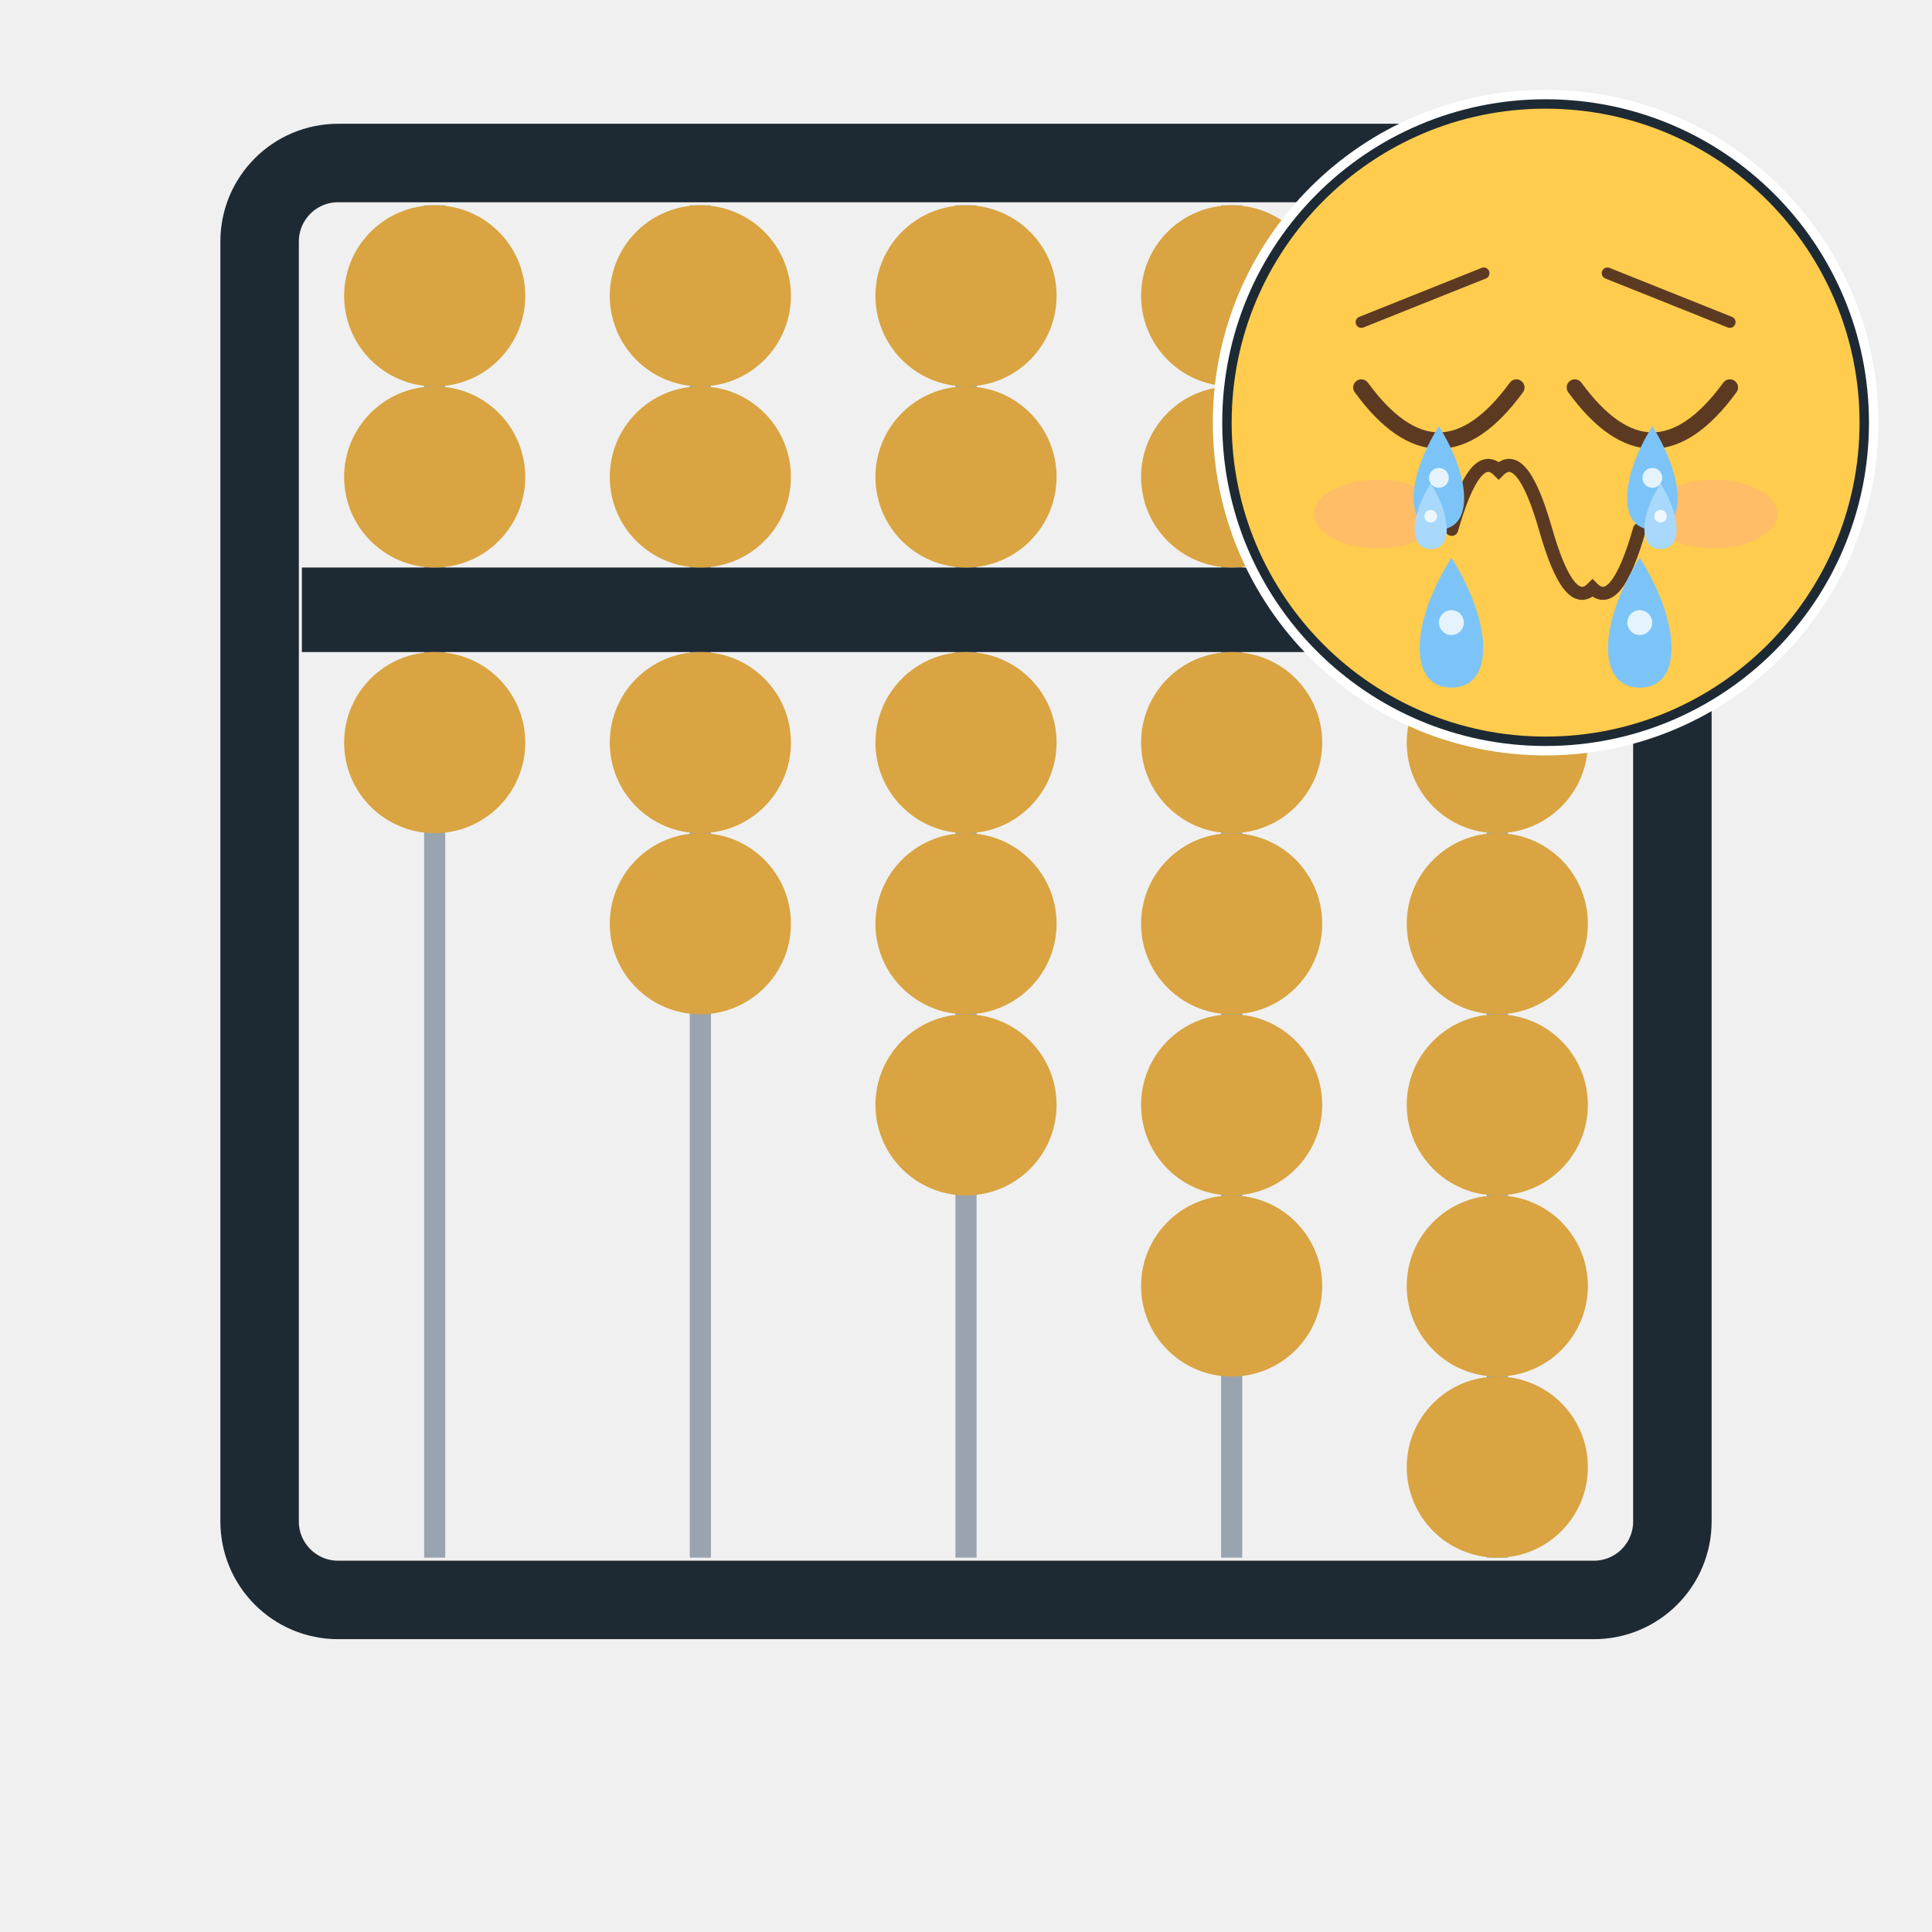
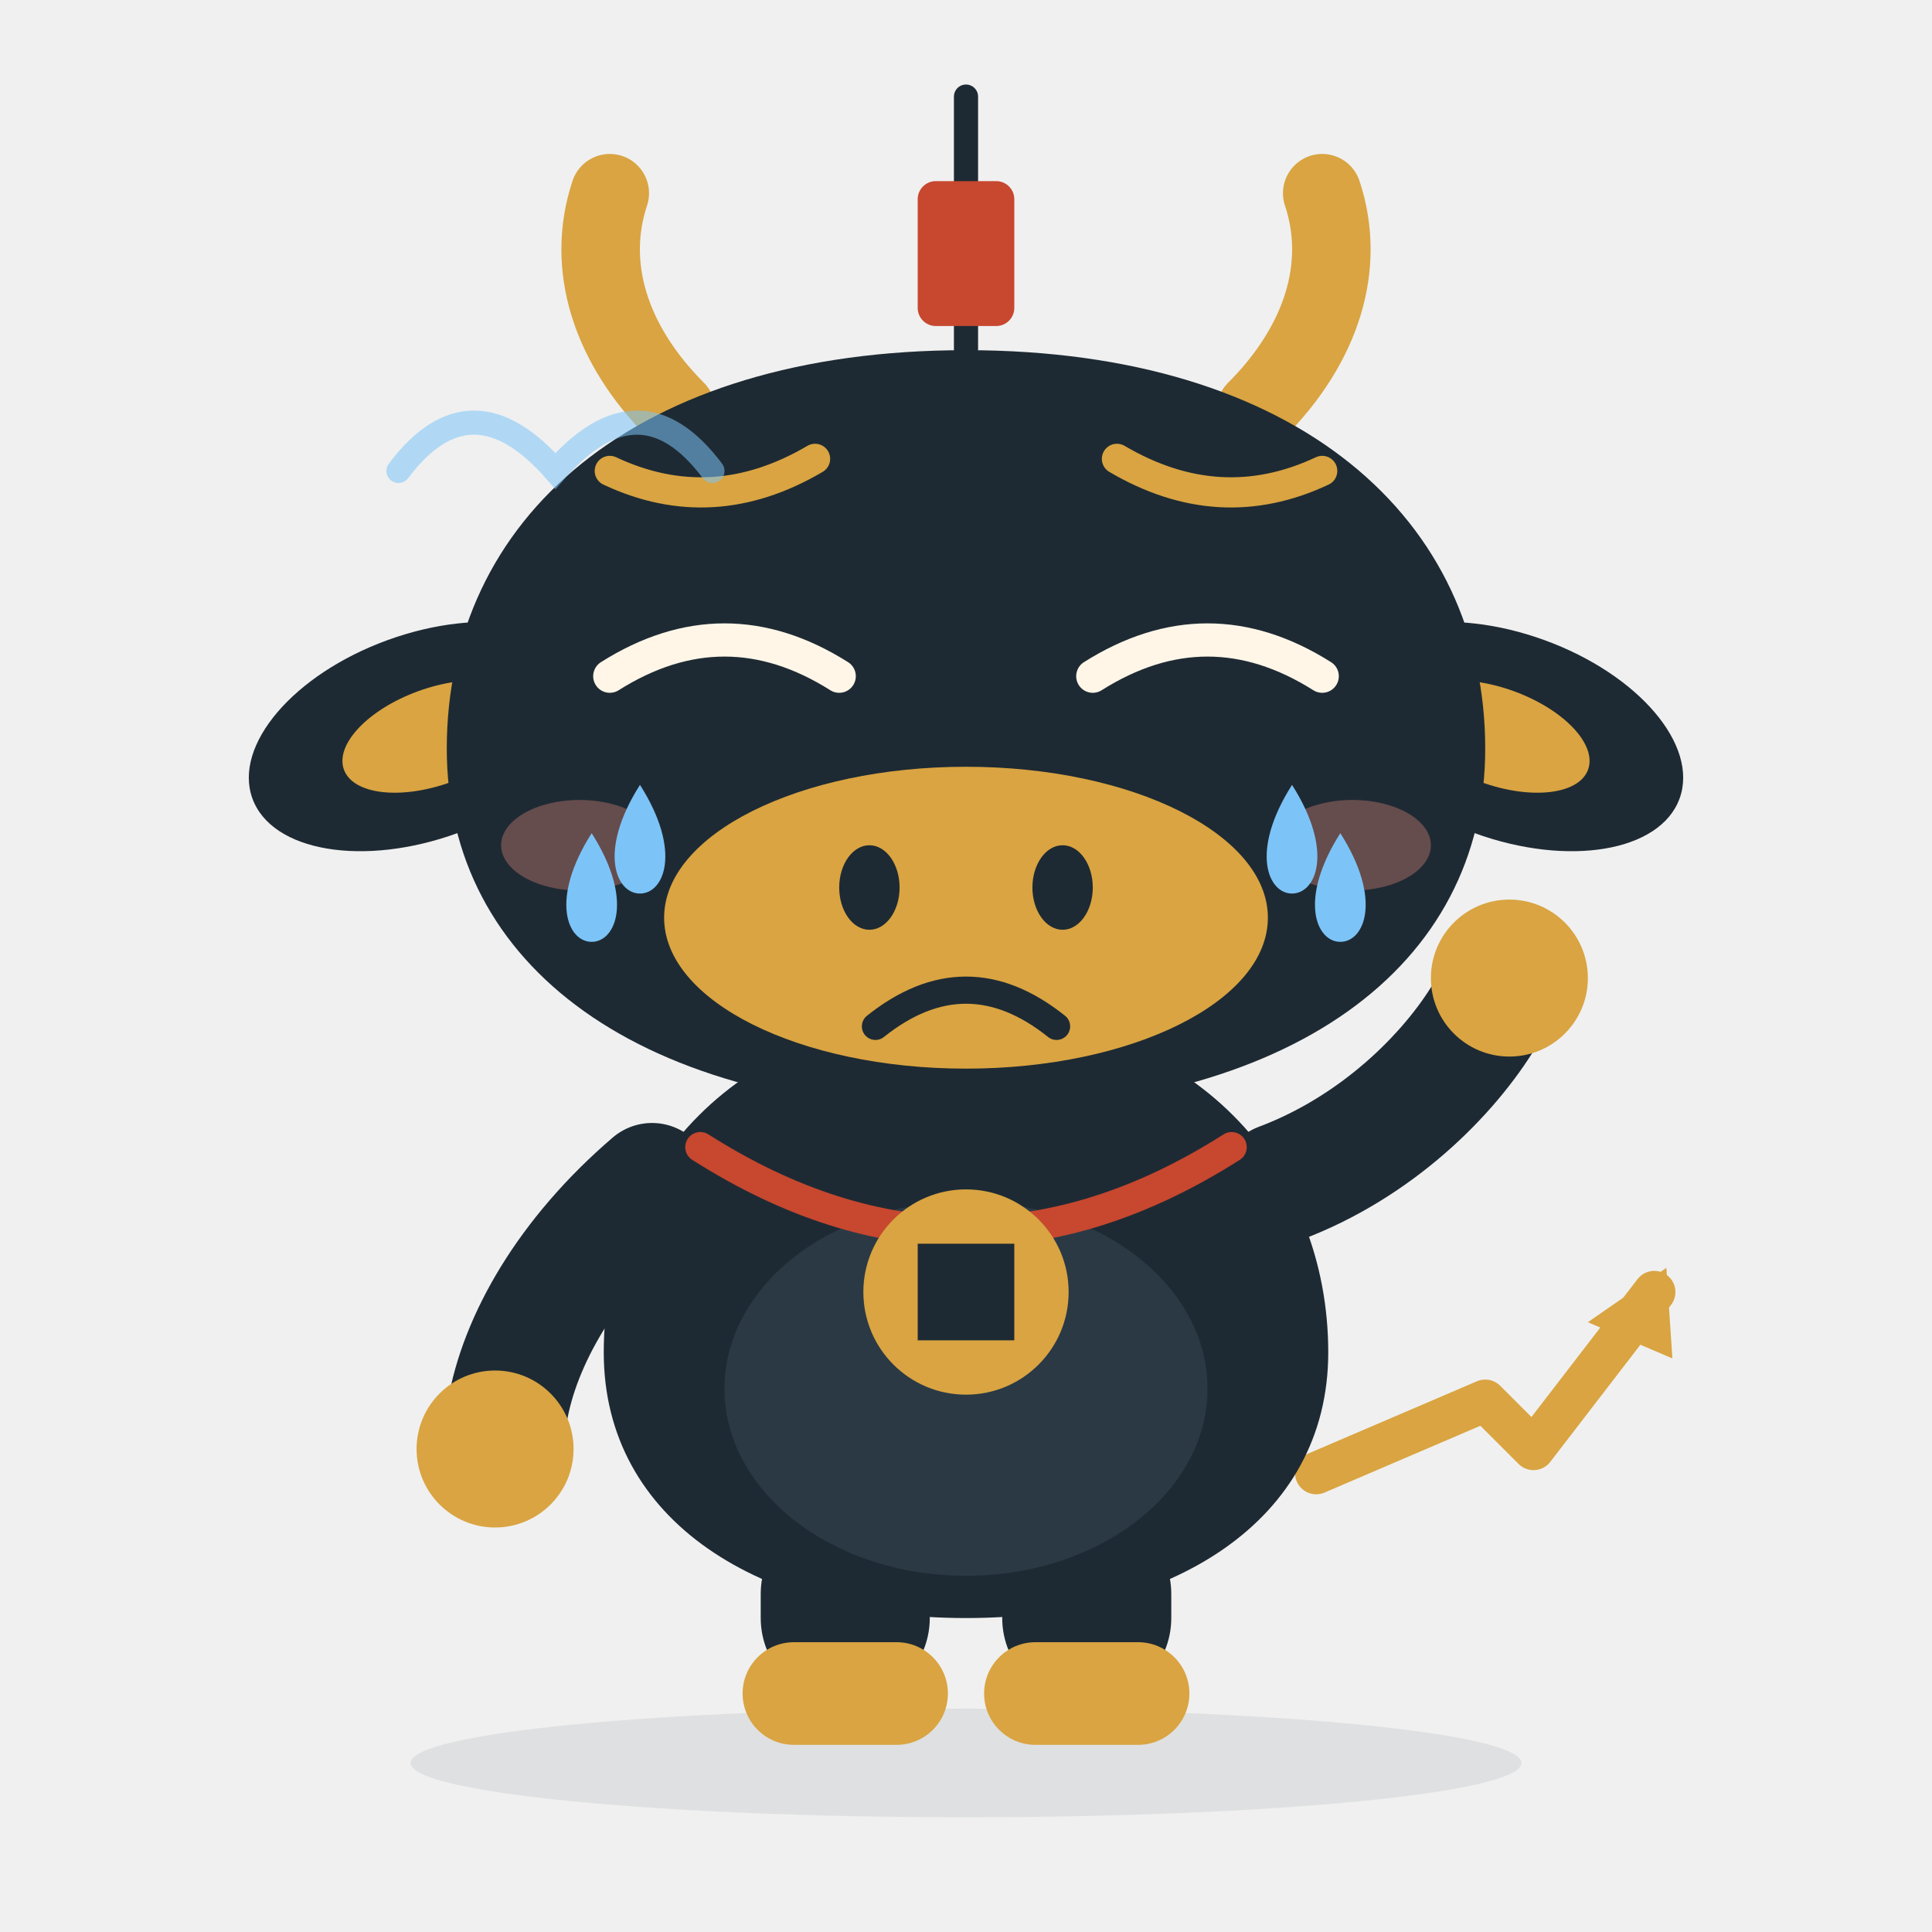
- <svg xmlns="http://www.w3.org/2000/svg" viewBox="0 0 320 320" width="320" height="320" role="img" aria-label="算子 · 哭 Cry">
+ <svg xmlns="http://www.w3.org/2000/svg" viewBox="0 0 320 320" width="320" height="320" role="img" aria-label="犇犇 · 哭 Cry">
  <style>
- .ex-motion { animation: ex-sob 0.9s ease-in-out infinite; transform-box: fill-box; transform-origin: 50% 50%; }
- .ex-anim-tear { animation: ex-tear 1.8s ease-in infinite; transform-box: fill-box; transform-origin: center; }
- .ex-anim-sweat { animation: ex-tear 1.5s ease-in infinite; transform-box: fill-box; transform-origin: center; }
- .ex-anim-heart { animation: ex-heart 2.2s ease-out infinite; transform-box: fill-box; transform-origin: center; }
- .ex-anim-spark { animation: ex-spark 1.9s ease-in-out infinite; transform-box: fill-box; transform-origin: center; }
- .ex-anim-rain { animation: ex-rain 1.4s linear infinite; transform-box: fill-box; transform-origin: center; }
- .ex-anim-confetti { animation: ex-confetti 2.4s linear infinite; transform-box: fill-box; transform-origin: center; }
- .ex-anim-pulse { animation: ex-pulse 1.6s ease-in-out infinite; transform-box: fill-box; transform-origin: center; }
- .ex-anim-knock { animation: ex-knock 0.55s ease-in-out infinite; transform-box: fill-box; transform-origin: center; }
- .ex-anim-knockline { animation: ex-knockline 0.55s ease-out infinite; transform-box: fill-box; transform-origin: center; }
- .ex-anim-palm { animation: ex-palm 0.9s ease-in-out infinite; transform-box: fill-box; transform-origin: center; }
- .ex-anim-steam { animation: ex-steam 1.8s ease-out infinite; transform-box: fill-box; transform-origin: center; }
- .ex-anim-shock { animation: ex-shock 0.5s ease-in-out infinite; transform-box: fill-box; transform-origin: center; }
- .ex-anim-please { animation: ex-please 1.4s ease-in-out infinite; transform-box: fill-box; transform-origin: center; }
- .ex-anim-drift { animation: ex-drift 4.5s ease-in-out infinite; transform-box: fill-box; transform-origin: center; }
- @keyframes ex-sob { 0%,100% { transform: translateY(0); } 50% { transform: translateY(4.33px); } }
+ .ex-motion { transform-box: fill-box; transform-origin: 50% 100%; animation: ex-slump 3s ease-in-out infinite; }
+ .ex-anim-tear, .ex-anim-sweat, .ex-anim-heart, .ex-anim-spark, .ex-anim-rain,
+ .ex-anim-confetti, .ex-anim-pulse, .ex-anim-knock, .ex-anim-knockline,
+ .ex-anim-palm, .ex-anim-steam, .ex-anim-shock, .ex-anim-please, .ex-anim-drift {
+   transform-box: fill-box; transform-origin: center;
+ }
+ .ex-anim-tear { animation: ex-tear 1.8s ease-in infinite; }
+ .ex-anim-sweat { animation: ex-tear 1.5s ease-in infinite; }
+ .ex-anim-heart { animation: ex-heart 2.2s ease-out infinite; }
+ .ex-anim-spark { animation: ex-spark 1.9s ease-in-out infinite; }
+ .ex-anim-rain { animation: ex-rain 1.4s linear infinite; }
+ .ex-anim-confetti { animation: ex-confetti 2.4s linear infinite; }
+ .ex-anim-pulse { animation: ex-pulse 1.6s ease-in-out infinite; }
+ .ex-anim-knockline { animation: ex-knockline 0.55s ease-out infinite; }
+ .ex-anim-steam { animation: ex-steam 1.8s ease-out infinite; }
+ .ex-anim-shock { animation: ex-shock 0.5s ease-in-out infinite; }
+ .ex-anim-please { animation: ex-please 1.4s ease-in-out infinite; }
+ .ex-anim-drift { animation: ex-drift 4.5s ease-in-out infinite; }
+ @keyframes ex-bob { 0%,100% { transform: translateY(0); } 50% { transform: translateY(-4.33px); } }
+ @keyframes ex-bounce { 0%,100% { transform: translateY(0); } 35% { transform: translateY(-7.35px); } 55% { transform: translateY(-2.16px); } 75% { transform: translateY(0); } }
+ @keyframes ex-slump { 0%,100% { transform: translateY(3px); } 50% { transform: translateY(0); } }
+ @keyframes ex-tremble { 0%,100% { transform: translateX(-2px); } 50% { transform: translateX(2px); } }
+ @keyframes ex-sway { 0%,100% { transform: rotate(-2deg); } 50% { transform: rotate(2deg); } }
+ @keyframes ex-please { 0%,100% { transform: translateY(0); } 50% { transform: translateY(-2.43px); } }
+ @keyframes ex-knock { 0%,100% { transform: translateX(6.08px); } 35% { transform: translateX(0); } }
+ @keyframes ex-palm { 0%,100% { transform: translateY(0) rotate(0deg); } 50% { transform: translateY(-1.62px) rotate(-4deg); } }
@keyframes ex-tear { 0% { transform: translateY(0); opacity: 0; } 18% { opacity: 1; } 100% { transform: translateY(14.87px); opacity: 0; } }
@keyframes ex-heart { 0% { transform: translateY(0) scale(.65); opacity: 0; } 20% { opacity: 1; } 100% { transform: translateY(-24.34px) scale(1.15); opacity: 0; } }
@keyframes ex-spark { 0%,100% { transform: scale(.6) rotate(0deg); opacity: .3; } 50% { transform: scale(1.15) rotate(25deg); opacity: 1; } }
@keyframes ex-rain { 0% { transform: translateY(0); opacity: 0; } 20% { opacity: 1; } 100% { transform: translateY(16.22px); opacity: 0; } }
@keyframes ex-confetti { 0% { transform: translateY(-4.73px) rotate(0deg); opacity: 1; } 100% { transform: translateY(21.63px) rotate(200deg); opacity: 0; } }
@keyframes ex-pulse { 0%,100% { transform: scale(1); opacity: .35; } 50% { transform: scale(1.18); opacity: .7; } }
- @keyframes ex-knock { 0%,100% { transform: translateX(6.08px); } 35% { transform: translateX(0); } }
@keyframes ex-knockline { 0%,100% { transform: scaleX(.6); opacity: .35; } 35% { transform: scaleX(1); opacity: 1; } }
- @keyframes ex-palm { 0%,100% { transform: translateY(0) rotate(0deg); } 50% { transform: translateY(-1.62px) rotate(-4deg); } }
@keyframes ex-steam { 0% { transform: translateY(0); opacity: .7; } 100% { transform: translateY(-12.17px); opacity: 0; } }
@keyframes ex-shock { 0%,100% { transform: scaleX(.7); opacity: .4; } 50% { transform: scaleX(1.25); opacity: 1; } }
@keyframes ex-please { 0%,100% { transform: translateY(0); } 50% { transform: translateY(-2.43px); } }
@keyframes ex-drift { 0%,100% { transform: translateY(0); } 50% { transform: translateY(-2.7px); } }
- @media (prefers-reduced-motion: reduce) {
-   .ex-motion, [class*="ex-anim-"] { animation: none !important; }
- }
+ @media (prefers-reduced-motion: reduce) { .ex-motion, [class*="ex-anim-"] { animation: none !important; } }
</style>
  <g class="ex-motion ex-cry">
-     <g class="ex-base">
-       <rect x="43" y="27" width="234" height="238" rx="13" fill="none" stroke="#1E2A33" stroke-width="13" />
-       <g stroke="#9AA4B0" stroke-width="3.5">
-         <path d="M 72,34 V 258" />
-         <path d="M 116,34 V 258" />
-         <path d="M 160,34 V 258" />
-         <path d="M 204,34 V 258" />
-         <path d="M 248,34 V 258" />
-       </g>
-       <rect x="50" y="94" width="220" height="14" fill="#1E2A33" />
-       <g fill="#D9A441">
-         <circle cx="72" cy="49" r="15" />
-         <circle cx="72" cy="79" r="15" />
-         <circle cx="116" cy="49" r="15" />
-         <circle cx="116" cy="79" r="15" />
-         <circle cx="160" cy="49" r="15" />
-         <circle cx="160" cy="79" r="15" />
-         <circle cx="204" cy="49" r="15" />
-         <circle cx="204" cy="79" r="15" />
-         <circle cx="248" cy="49" r="15" />
-         <circle cx="248" cy="79" r="15" />
-         <circle cx="72" cy="123" r="15" />
-         <circle cx="116" cy="123" r="15" />
-         <circle cx="116" cy="153" r="15" />
-         <circle cx="160" cy="123" r="15" />
-         <circle cx="160" cy="153" r="15" />
-         <circle cx="160" cy="183" r="15" />
-         <circle cx="204" cy="123" r="15" />
-         <circle cx="204" cy="153" r="15" />
-         <circle cx="204" cy="183" r="15" />
-         <circle cx="204" cy="213" r="15" />
-         <circle cx="248" cy="123" r="15" />
-         <circle cx="248" cy="153" r="15" />
-         <circle cx="248" cy="183" r="15" />
-         <circle cx="248" cy="213" r="15" />
-         <circle cx="248" cy="243" r="15" />
-       </g>
-     </g>
-     <g>
-       <circle cx="256" cy="70" r="55.12" fill="#FFFFFF" />
-       <circle cx="256" cy="70" r="53.56" fill="#1E2A33" />
-       <g class="ex-face">
-         <circle cx="256" cy="70" r="52" fill="#FFCC4D" />
-         <path d="M 225.48,53.36 L 245.76,45.25" stroke="#5C3A21" stroke-width="1.89" stroke-linecap="round" />
-         <path d="M 286.52,53.36 L 266.24,45.25" stroke="#5C3A21" stroke-width="1.89" stroke-linecap="round" />
-         <path d="M 225.48,64.18 Q 238.32,81.75 251.16,64.18" fill="none" stroke="#5C3A21" stroke-width="2.7" stroke-linecap="round" />
-         <path d="M 260.84,64.18 Q 273.68,81.75 286.52,64.18" fill="none" stroke="#5C3A21" stroke-width="2.7" stroke-linecap="round" />
-         <path d="M 240.45,87.68 Q 244.34,74.05 248.23,77.95 Q 252.11,74.05 256,87.68 Q 259.89,101.31 263.77,97.41 Q 267.66,101.31 271.55,87.68" fill="none" stroke="#5C3A21" stroke-width="2.16" stroke-linecap="round" />
-         <ellipse cx="228.18" cy="85.13" rx="10.55" ry="5.68" fill="#FF8FB3" opacity="0.25" />
-         <ellipse cx="283.82" cy="85.13" rx="10.55" ry="5.68" fill="#FF8FB3" opacity="0.25" />
-         <g transform="translate(0 0)">
-           <path class="ex-anim-tear" style="animation-delay:0.0s" d="M 238.32,70.6 C 243.9,79.52 243.9,87.7 238.32,87.7 C 232.74,87.7 232.74,79.52 238.32,70.6 Z" fill="#7CC4F8" />
-           <circle cx="238.32" cy="79.15" r="1.64" fill="#FFFFFF" opacity=".8" />
-         </g>
-         <g transform="translate(0 0)">
-           <path class="ex-anim-tear" style="animation-delay:0.55s" d="M 273.68,70.6 C 279.26,79.52 279.26,87.7 273.68,87.7 C 268.1,87.7 268.1,79.52 273.68,70.6 Z" fill="#7CC4F8" />
-           <circle cx="273.68" cy="79.15" r="1.64" fill="#FFFFFF" opacity=".8" />
-         </g>
-         <g transform="translate(0 0)">
-           <path class="ex-anim-tear" style="animation-delay:0.9s" d="M 236.97,80.06 C 240.52,85.74 240.52,90.95 236.97,90.95 C 233.42,90.95 233.42,85.74 236.97,80.06 Z" fill="#A8D8FB" />
-           <circle cx="236.97" cy="85.5" r="1.04" fill="#FFFFFF" opacity=".8" />
-         </g>
-         <g transform="translate(0 0)">
-           <path class="ex-anim-tear" style="animation-delay:1.35s" d="M 275.03,80.06 C 278.58,85.74 278.58,90.95 275.03,90.95 C 271.48,90.95 271.48,85.74 275.03,80.06 Z" fill="#A8D8FB" />
-           <circle cx="275.03" cy="85.5" r="1.04" fill="#FFFFFF" opacity=".8" />
-         </g>
-       </g>
-     </g>
-     <g transform="translate(0 0)">
-       <path class="ex-anim-tear" style="animation-delay:0s" d="M 240.4,92.36 C 247.42,103.59 247.42,113.89 240.4,113.89 C 233.38,113.89 233.38,103.59 240.4,92.36 Z" fill="#7CC4F8" />
-       <circle cx="240.4" cy="103.12" r="2.06" fill="#FFFFFF" opacity=".8" />
-     </g>
-     <g transform="translate(0 0)">
-       <path class="ex-anim-tear" style="animation-delay:0.5s" d="M 271.6,92.36 C 278.62,103.59 278.62,113.89 271.6,113.89 C 264.58,113.89 264.58,103.59 271.6,92.36 Z" fill="#7CC4F8" />
-       <circle cx="271.6" cy="103.12" r="2.06" fill="#FFFFFF" opacity=".8" />
-     </g>
+     <ellipse cx="160" cy="292" rx="92" ry="9" fill="#1E2A33" opacity="0.08" />
+     <path d="M 218,244 L 246,232 L 254,240 L 274,214" fill="none" stroke="#D9A441" stroke-width="7" stroke-linecap="round" stroke-linejoin="round" />
+     <path d="M 263,219 L 276,210 L 277,225 Z" fill="#D9A441" />
+     <rect x="126" y="250" width="28" height="32" rx="14" fill="#1E2A33" />
+     <rect x="166" y="250" width="28" height="32" rx="14" fill="#1E2A33" />
+     <rect x="123" y="272" width="34" height="17" rx="8.5" fill="#D9A441" />
+     <rect x="163" y="272" width="34" height="17" rx="8.5" fill="#D9A441" />
+     <path d="M 160,168 C 122,168 100,194 100,224 C 100,252 126,268 160,268 C 194,268 220,252 220,224 C 220,194 198,168 160,168 Z" fill="#1E2A33" />
+     <ellipse cx="160" cy="230" rx="40" ry="31" fill="#2B3945" />
+     <path d="M 108,196 C 94,208 86,222 84,234" fill="none" stroke="#1E2A33" stroke-width="20" stroke-linecap="round" />
+     <circle cx="82" cy="240" r="13" fill="#D9A441" />
+     <path d="M 212,196 C 228,190 240,178 246,168" fill="none" stroke="#1E2A33" stroke-width="20" stroke-linecap="round" />
+     <circle cx="250" cy="162" r="13" fill="#D9A441" />
+     <ellipse cx="70" cy="122" rx="30" ry="17" transform="rotate(-20 70 122)" fill="#1E2A33" />
+     <ellipse cx="72" cy="122" rx="16" ry="8" transform="rotate(-20 72 122)" fill="#D9A441" />
+     <ellipse cx="250" cy="122" rx="30" ry="17" transform="rotate(20 250 122)" fill="#1E2A33" />
+     <ellipse cx="248" cy="122" rx="16" ry="8" transform="rotate(20 248 122)" fill="#D9A441" />
+     <path d="M 112,68 C 101,57 97,44 101,32" fill="none" stroke="#D9A441" stroke-width="13" stroke-linecap="round" />
+     <path d="M 208,68 C 219,57 223,44 219,32" fill="none" stroke="#D9A441" stroke-width="13" stroke-linecap="round" />
+     <path d="M 160,58 C 105,58 74,86 74,124 C 74,160 106,184 160,184 C 214,184 246,160 246,124 C 246,86 215,58 160,58 Z" fill="#1E2A33" />
+     <path d="M 160,16 V 62" stroke="#1E2A33" stroke-width="4" stroke-linecap="round" />
+     <rect x="152" y="30" width="16" height="24" rx="3" fill="#C7472F" />
+     <path d="M 101,112 Q 120,100 139,112" fill="none" stroke="#FFF6E8" stroke-width="5.5" stroke-linecap="round" />
+     <path d="M 181,112 Q 200,100 219,112" fill="none" stroke="#FFF6E8" stroke-width="5.5" stroke-linecap="round" />
+     <path d="M 101,78 Q 118,86 135,76" fill="none" stroke="#D9A441" stroke-width="5" stroke-linecap="round" />
+     <path d="M 185,76 Q 202,86 219,78" fill="none" stroke="#D9A441" stroke-width="5" stroke-linecap="round" />
+     <ellipse cx="160" cy="152" rx="50" ry="25" fill="#D9A441" />
+     <ellipse cx="144" cy="147" rx="5" ry="7" fill="#1E2A33" />
+     <ellipse cx="176" cy="147" rx="5" ry="7" fill="#1E2A33" />
+     <path d="M 145,170 Q 160,158 175,170" fill="none" stroke="#1E2A33" stroke-width="4.5" stroke-linecap="round" />
+     <ellipse cx="96" cy="140" rx="13" ry="7.5" fill="#E88C7D" opacity="0.35" />
+     <ellipse cx="224" cy="140" rx="13" ry="7.5" fill="#E88C7D" opacity="0.35" />
+     <path d="M 116,190 Q 160,218 204,190" fill="none" stroke="#C7472F" stroke-width="5" stroke-linecap="round" />
+     <circle cx="160" cy="214" r="17" fill="#D9A441" />
+     <rect x="152" y="206" width="16" height="16" fill="#1E2A33" />
+     <path class="ex-anim-tear" style="animation-delay:0s" d="M 106,130 C 99,141 102,148 106,148 C 110,148 113,141 106,130 Z" fill="#7CC4F8" />
+     <path class="ex-anim-tear" style="animation-delay:.7s" d="M 214,130 C 207,141 210,148 214,148 C 218,148 221,141 214,130 Z" fill="#7CC4F8" />
+     <path class="ex-anim-tear" style="animation-delay:1.1s" d="M 98,138 C 91,149 94,156 98,156 C 102,156 105,149 98,138 Z" fill="#7CC4F8" />
+     <path class="ex-anim-tear" style="animation-delay:1.8s" d="M 222,138 C 215,149 218,156 222,156 C 226,156 229,149 222,138 Z" fill="#7CC4F8" />
+     <path class="ex-anim-drift" d="M 66,78 Q 78,62 92,78 Q 106,62 118,78" fill="none" stroke="#7CC4F8" stroke-width="4" stroke-linecap="round" opacity=".55" />
  </g>
</svg>
